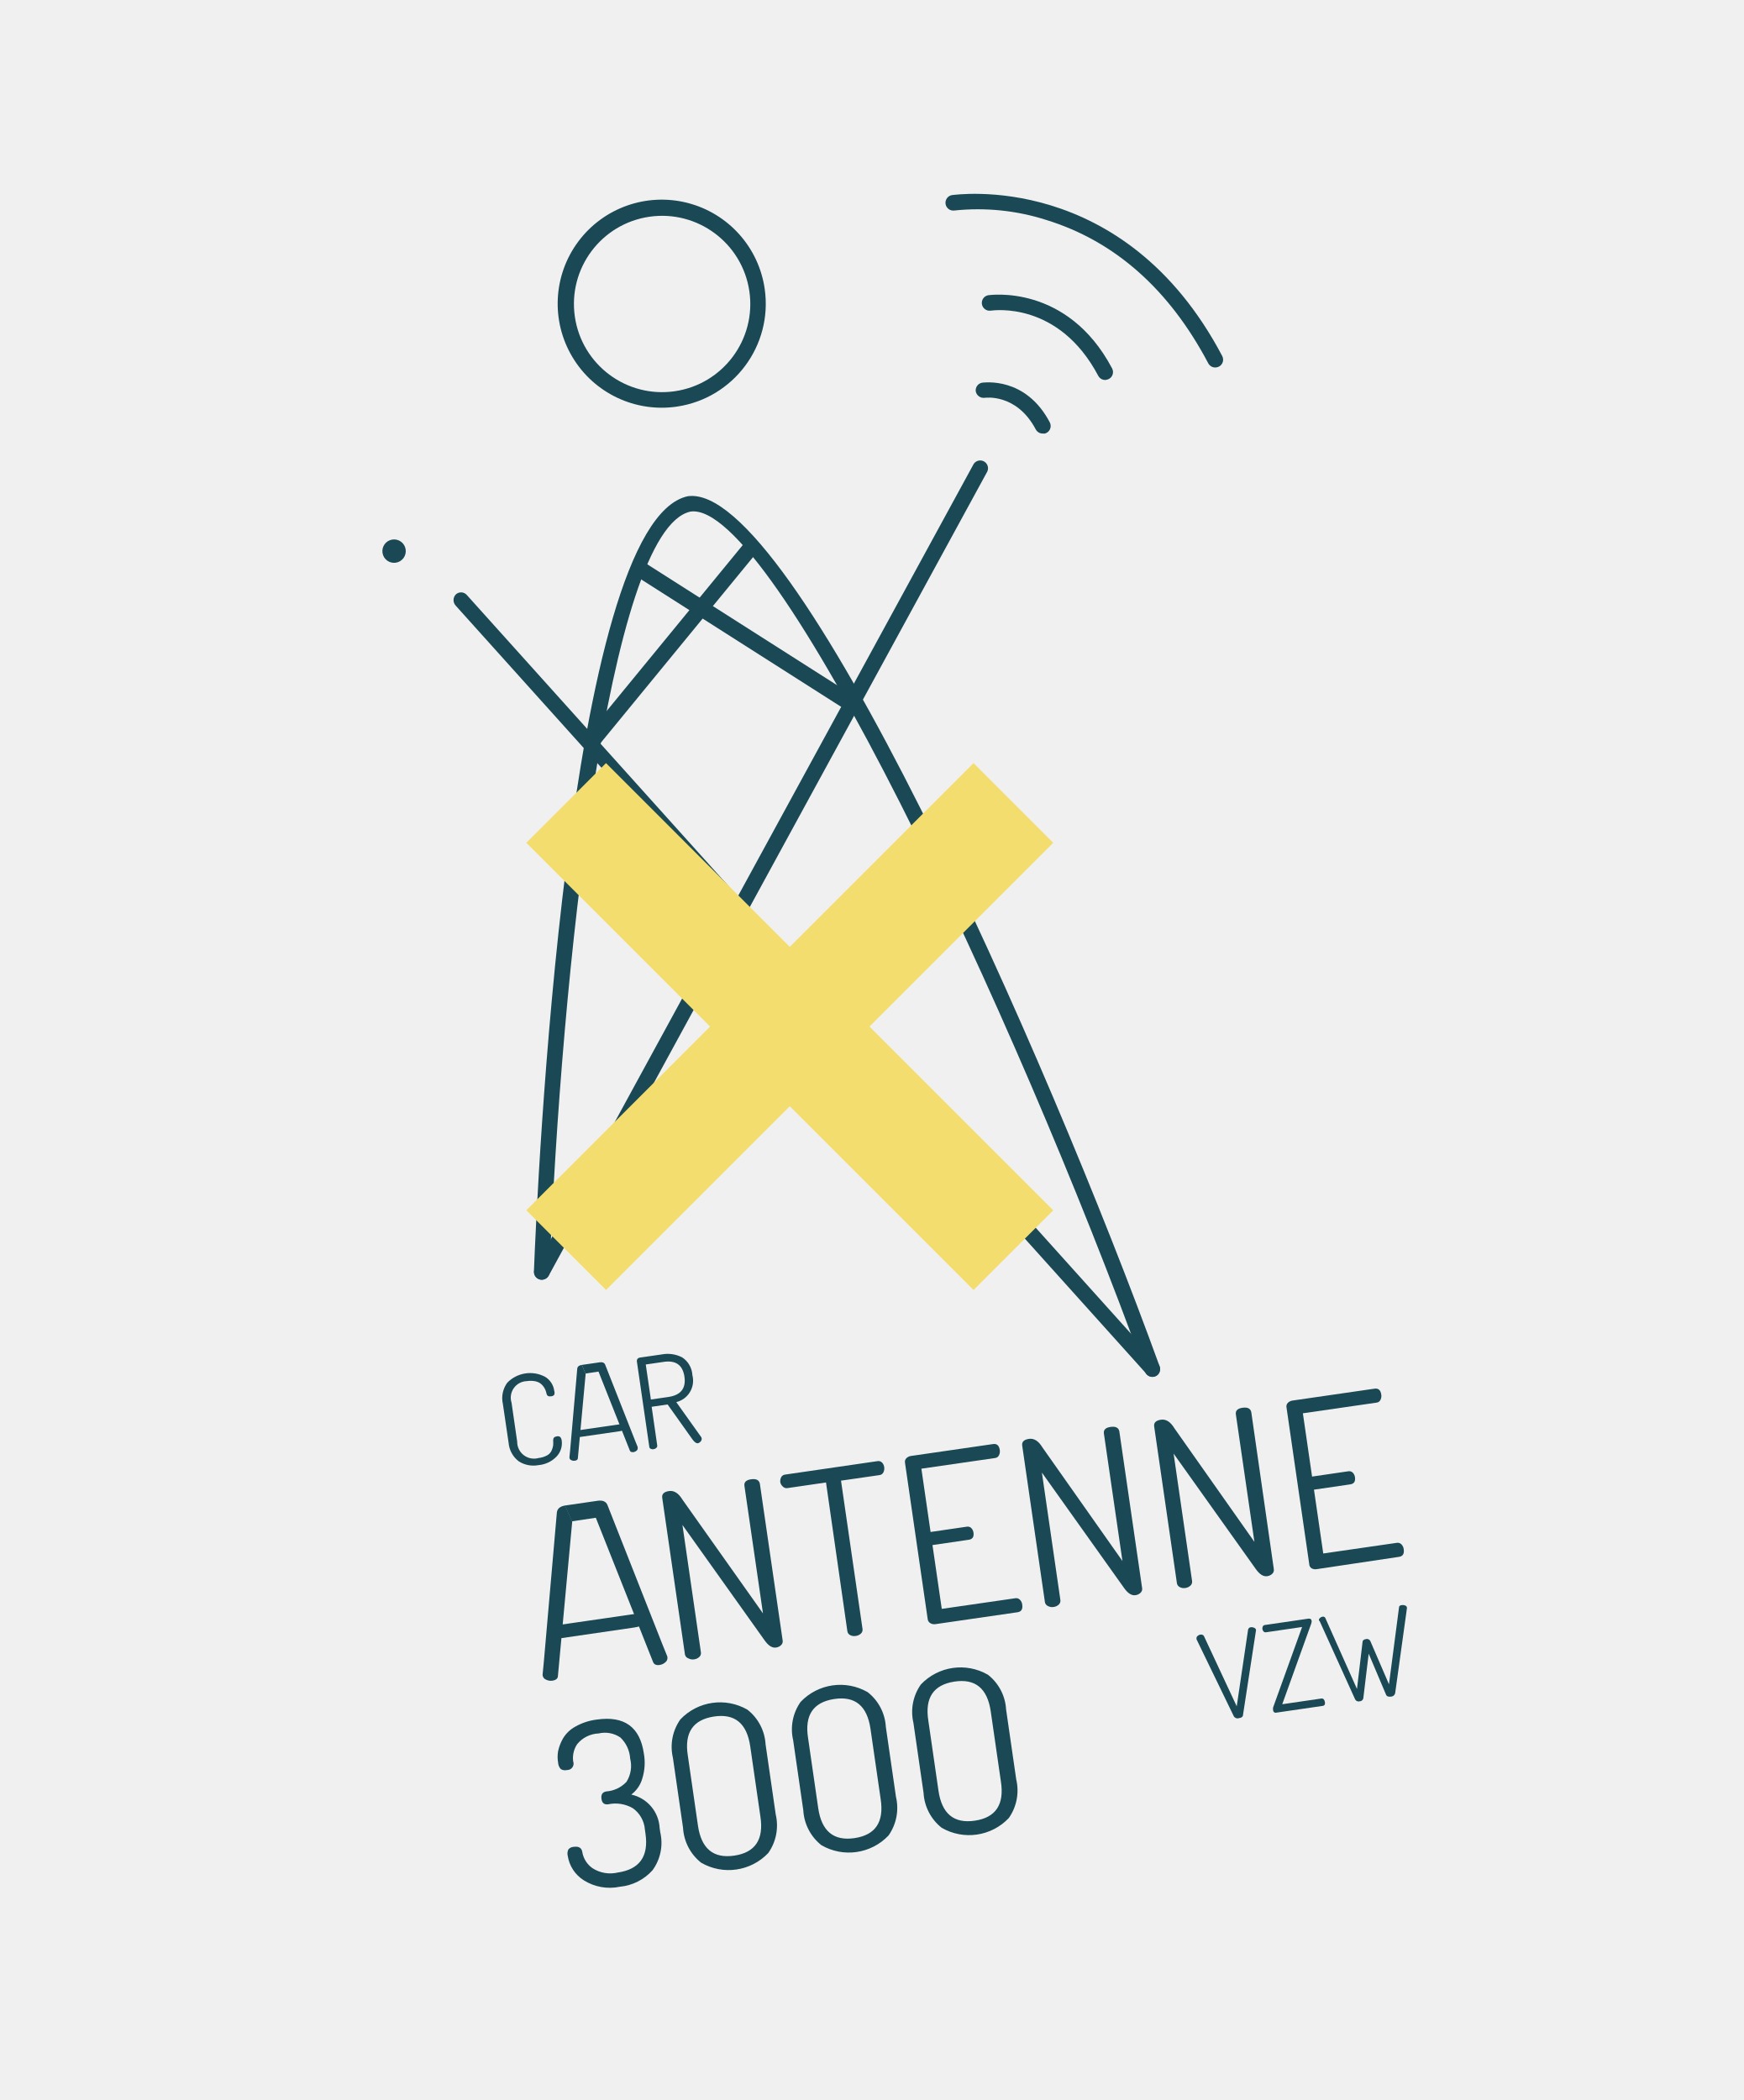
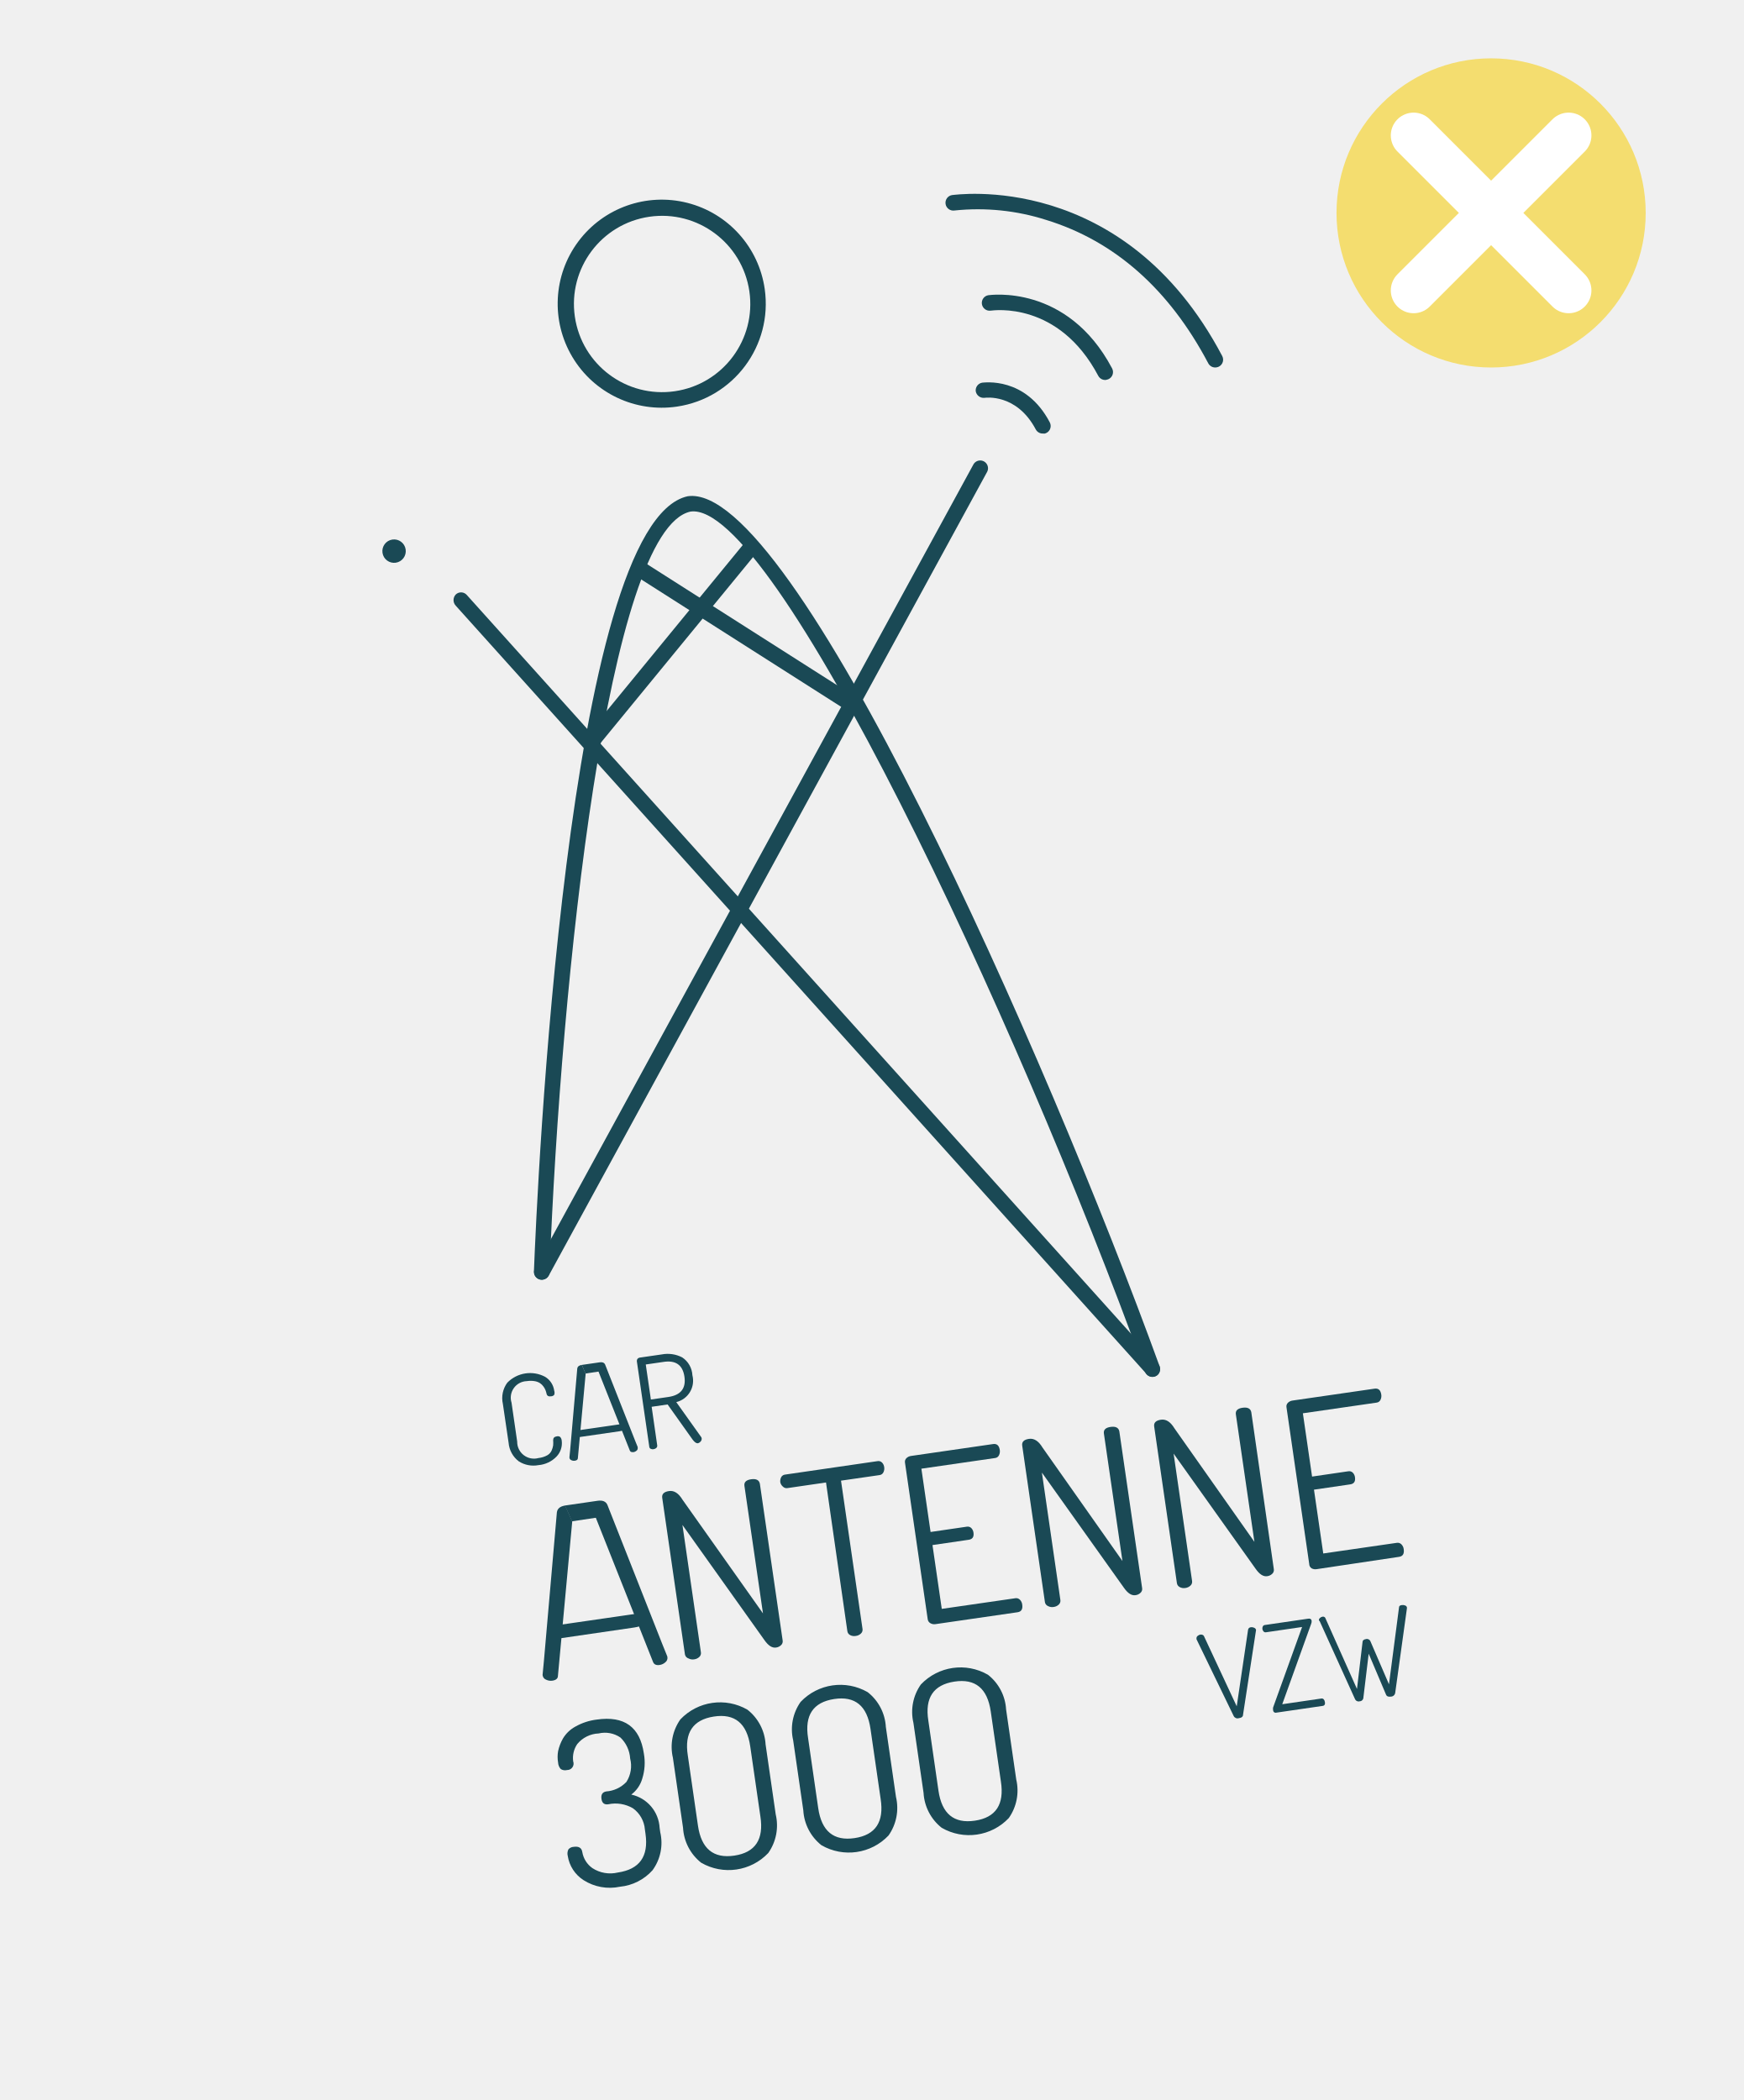
<svg xmlns="http://www.w3.org/2000/svg" id="Layer_1" data-name="Layer 1" viewBox="0 0 201.08 242.23">
  <defs>
-     <style>.cls-1{fill:#1a4955;}.cls-2,.cls-3,.cls-4{fill:none;stroke-miterlimit:10;}.cls-2,.cls-3{stroke:#1a4955;}.cls-2{stroke-width:1.8px;}.cls-3{stroke-width:1.85px;}.cls-4{stroke:#f4dd6f;stroke-width:13px;}</style>
+     <style>.cls-1{fill:#1a4955;}.cls-2,.cls-3,.cls-5{fill:none;stroke-miterlimit:10;}.cls-2,.cls-3{stroke:#1a4955;}.cls-2{stroke-width:1.8px;}.cls-3{stroke-width:1.85px;}.cls-4{fill:#f4dd6f;}.cls-5{stroke:#fff;stroke-linecap:round;stroke-width:5.26px;}</style>
  </defs>
  <circle class="cls-1" cx="45.45" cy="63.57" r="1.35" transform="translate(-8.67 7.2) rotate(-8.27)" />
  <path class="cls-1" d="M133.06,158.81a.9.9,0,0,1-1-.58c-15-41.38-42.9-100.6-52.42-99.22-9.51,2.06-14.95,53.6-16.26,87.74a.9.9,0,0,1-1.8-.07c.34-8.83,3.73-86.4,17.74-89.44,12.11-1.76,41.42,64.51,54.43,100.37a.9.9,0,0,1-.54,1.15Z" />
  <path class="cls-1" d="M140.28,42.38a.9.9,0,0,1-.92-.47c-4.51-8.55-10.8-14.11-18.69-16.54a25.88,25.88,0,0,0-10.58-1.09h0a.9.9,0,0,1-.28-1.78c.23,0,19.79-3,31.16,18.57a.9.9,0,0,1-.67,1.31Z" />
  <path class="cls-1" d="M127.59,43.82a.9.9,0,0,1-.92-.47c-4.57-8.64-12.07-7.55-12.39-7.52h0a.9.9,0,0,1-.28-1.78c.1,0,9.08-1.37,14.27,8.45a.9.9,0,0,1-.67,1.31Z" />
  <path class="cls-1" d="M78.08,46.9A12,12,0,1,1,88.2,33.33,12,12,0,0,1,78.08,46.9ZM74.9,25a10.17,10.17,0,1,0,11.53,8.6A10.18,10.18,0,0,0,74.9,25Z" />
  <path class="cls-1" d="M133.06,158.81a.89.89,0,0,1-.79-.29L52.57,69.87a.94.94,0,0,1,0-1.3.88.88,0,0,1,1.27.06l79.7,88.65a.94.94,0,0,1,0,1.3A.88.88,0,0,1,133.06,158.81Z" />
  <path class="cls-1" d="M58.66,166.42,58,161.94a3,3,0,0,1,.51-2.45,3.68,3.68,0,0,1,4.36-.68,2.21,2.21,0,0,1,1.05,1.6.71.71,0,0,1,0,.48.49.49,0,0,1-.35.17q-.45.07-.53-.29a3,3,0,0,0-.12-.41,1.92,1.92,0,0,0-.24-.43,1.54,1.54,0,0,0-.4-.39,1.64,1.64,0,0,0-.63-.23,2.83,2.83,0,0,0-.89,0A1.91,1.91,0,0,0,59,161.8l.65,4.48a1.94,1.94,0,0,0,2.46,1.9,2.71,2.71,0,0,0,1-.31,1.19,1.19,0,0,0,.52-.57,2.48,2.48,0,0,0,.17-.58,3.86,3.86,0,0,0,0-.6c0-.25.13-.4.42-.44a.48.48,0,0,1,.39.07.75.75,0,0,1,.18.45A2.23,2.23,0,0,1,64.2,168a3.28,3.28,0,0,1-2.1,1,3.13,3.13,0,0,1-2.27-.44A3,3,0,0,1,58.66,166.42Z" />
  <path class="cls-1" d="M74.88,166.83,73.45,157q0-.32.31-.4l2.56-.37a3.64,3.64,0,0,1,2.36.34,2.62,2.62,0,0,1,1.18,2.06A2.54,2.54,0,0,1,78,161.73l2.85,4a.3.3,0,0,1,.08.18.45.45,0,0,1-.12.36.56.56,0,0,1-.35.21q-.26,0-.58-.43L77,162l-1.84.27.64,4.44a.32.32,0,0,1-.1.3.57.57,0,0,1-.32.15.56.56,0,0,1-.35-.05A.33.33,0,0,1,74.88,166.83Zm.19-5.4,2-.29q2.17-.31,1.87-2.35t-2.46-1.69l-2,.29Z" />
  <path class="cls-1" d="M65.48,214.06a1.07,1.07,0,0,1,.08-.74.84.84,0,0,1,.6-.29q.89-.13,1,.6a2.85,2.85,0,0,0,1.16,1.85,3.77,3.77,0,0,0,2.94.51q3.75-.55,3.19-4.46l-.07-.5A3.33,3.33,0,0,0,73,208.58a4,4,0,0,0-2.85-.46q-.68.1-.78-.63t.54-.85a3.56,3.56,0,0,0,2.34-1.1,3.43,3.43,0,0,0,.43-2.7,3.67,3.67,0,0,0-1.12-2.42,3.16,3.16,0,0,0-2.52-.47,3.37,3.37,0,0,0-2.46,1.22,2.85,2.85,0,0,0-.47,2,.74.74,0,0,1-.71,1,.94.94,0,0,1-.72-.11,1.17,1.17,0,0,1-.31-.75,3.82,3.82,0,0,1,0-1.32,5.23,5.23,0,0,1,.56-1.46,3.75,3.75,0,0,1,1.43-1.37,6.62,6.62,0,0,1,2.46-.81q4.77-.69,5.44,3.91a6.06,6.06,0,0,1-.18,2.89A3.51,3.51,0,0,1,72.81,207a4.16,4.16,0,0,1,3.27,3.84l.07.5a5.36,5.36,0,0,1-.89,4.39,5.79,5.79,0,0,1-3.76,1.9,5.64,5.64,0,0,1-4.18-.75A4.06,4.06,0,0,1,65.48,214.06Z" />
  <path class="cls-1" d="M78.78,210.83l-1.17-8.08a5.49,5.49,0,0,1,.86-4.42,6.31,6.31,0,0,1,7.74-1.12,5.48,5.48,0,0,1,2.09,4l1.17,8.08a5.52,5.52,0,0,1-.86,4.45,6.31,6.31,0,0,1-7.74,1.12A5.53,5.53,0,0,1,78.78,210.83Zm1.72-.25q.58,4,4.2,3.46t3-4.52l-1.17-8.08q-.58-4-4.2-3.44t-3,4.49Z" />
  <path class="cls-1" d="M92.65,208.81l-1.17-8.08a5.49,5.49,0,0,1,.86-4.42,6.31,6.31,0,0,1,7.74-1.12,5.48,5.48,0,0,1,2.09,4l1.17,8.08a5.52,5.52,0,0,1-.86,4.45,6.31,6.31,0,0,1-7.74,1.12A5.53,5.53,0,0,1,92.65,208.81Zm1.72-.25q.58,4,4.2,3.46t3-4.52l-1.17-8.08q-.58-4-4.2-3.44t-3,4.49Z" />
  <path class="cls-1" d="M106.52,206.8l-1.17-8.08a5.49,5.49,0,0,1,.86-4.42,6.31,6.31,0,0,1,7.74-1.12,5.48,5.48,0,0,1,2.09,4l1.17,8.08a5.52,5.52,0,0,1-.86,4.45,6.31,6.31,0,0,1-7.74,1.12A5.53,5.53,0,0,1,106.52,206.8Zm1.72-.25q.58,4,4.2,3.46t3-4.52l-1.17-8.08q-.58-4-4.2-3.44t-3,4.49Z" />
  <path class="cls-1" d="M138,189a.33.33,0,0,1,.13-.3.64.64,0,0,1,.34-.16q.3,0,.39.18l3.78,8.1,1.31-8.84a.34.34,0,0,1,.31-.28.69.69,0,0,1,.39.06.34.34,0,0,1,.22.25.09.09,0,0,1,0,0,.09.09,0,0,0,0,0l-1.5,9.77q0,.35-.5.41a.49.49,0,0,1-.58-.25L138,189.08A.24.24,0,0,1,138,189Z" />
  <path class="cls-1" d="M146.84,197.27a.72.72,0,0,1,0-.33l3.34-9.27-4.17.61a.3.3,0,0,1-.27-.09.52.52,0,0,1-.09-.59.3.3,0,0,1,.24-.16l5-.73q.34-.05.39.24a.74.74,0,0,1-.06.37l-3.33,9.26,4.51-.66a.3.3,0,0,1,.27.09.49.49,0,0,1,.13.28.52.52,0,0,1,0,.31.29.29,0,0,1-.24.17l-5.35.78A.29.29,0,0,1,146.84,197.27Z" />
  <path class="cls-1" d="M152.12,186.92a.32.32,0,0,1,.11-.28.53.53,0,0,1,.3-.16.3.3,0,0,1,.36.22l3.62,8.12.64-5.4q0-.3.42-.36a.43.43,0,0,1,.5.28l2.13,4.94,1.16-8.88q0-.22.33-.26a.68.68,0,0,1,.38.05.3.3,0,0,1,.2.22.32.32,0,0,1,0,.11l-1.35,9.74a.51.51,0,0,1-.49.44q-.45.07-.57-.23l-2-4.72-.61,5.06a.44.44,0,0,1-.43.43.45.45,0,0,1-.54-.26l-4.08-9A.35.35,0,0,1,152.12,186.92Z" />
  <path class="cls-1" d="M79,190.84l-2.62-18.06q-.1-.66.78-.79t1.56,1L88,186.1l-2.14-14.71q-.09-.64.78-.76t1,.51l2.63,18.09a.59.59,0,0,1-.19.54,1,1,0,0,1-.58.27q-.66.1-1.32-.84l-9.47-13.3,2.13,14.69a.59.59,0,0,1-.19.54,1.05,1.05,0,0,1-.58.27,1,1,0,0,1-.65-.1A.6.6,0,0,1,79,190.84Z" />
  <path class="cls-1" d="M90,171a1,1,0,0,1,.09-.59.57.57,0,0,1,.46-.32l10.65-1.55a.58.58,0,0,1,.53.16.91.91,0,0,1,.25.52,1,1,0,0,1-.09.61.57.57,0,0,1-.46.32l-4.43.64,2.48,17.1a.59.59,0,0,1-.19.54,1,1,0,0,1-.58.27,1,1,0,0,1-.65-.09.6.6,0,0,1-.33-.47L95.27,171l-4.46.65a.59.59,0,0,1-.51-.17A.91.91,0,0,1,90,171Z" />
  <path class="cls-1" d="M107,186.78l-2.62-18.06a.58.58,0,0,1,.17-.53.94.94,0,0,1,.53-.25l9.45-1.37q.66-.1.78.67a1,1,0,0,1-.09.62.56.56,0,0,1-.45.32l-8.5,1.23,1.06,7.3,4.17-.61a.59.59,0,0,1,.52.15.92.92,0,0,1,.26.55q.1.72-.56.81l-4.17.61,1.07,7.36,8.5-1.23a.59.59,0,0,1,.51.17.93.93,0,0,1,.27.56q.12.8-.55.89l-9.45,1.37a.89.89,0,0,1-.58-.1A.61.61,0,0,1,107,186.78Z" />
  <path class="cls-1" d="M120.52,184.82l-2.62-18.06q-.1-.66.78-.79t1.56,1l9.22,13.09-2.14-14.71q-.09-.64.78-.76t1,.51l2.63,18.09a.59.59,0,0,1-.19.54,1,1,0,0,1-.58.27q-.66.1-1.32-.84l-9.47-13.3,2.13,14.69a.59.59,0,0,1-.19.54,1.05,1.05,0,0,1-.58.27,1,1,0,0,1-.65-.1A.6.6,0,0,1,120.52,184.82Z" />
  <path class="cls-1" d="M135.74,182.61l-2.62-18.06q-.1-.66.78-.79t1.56,1l9.22,13.09-2.14-14.71q-.09-.64.78-.76t1,.51L146.92,181a.59.59,0,0,1-.19.54,1,1,0,0,1-.58.27q-.66.1-1.32-.84l-9.47-13.3,2.13,14.69a.59.59,0,0,1-.19.54,1.05,1.05,0,0,1-.58.27,1,1,0,0,1-.65-.1A.6.6,0,0,1,135.74,182.61Z" />
  <path class="cls-1" d="M151,180.39l-2.62-18.06a.58.58,0,0,1,.17-.53.94.94,0,0,1,.53-.25l9.45-1.37q.66-.1.78.67a1,1,0,0,1-.09.62.56.56,0,0,1-.45.32l-8.5,1.23,1.06,7.3,4.17-.61a.59.59,0,0,1,.52.15.92.92,0,0,1,.26.55q.1.72-.56.81l-4.17.61,1.07,7.36,8.5-1.23a.59.59,0,0,1,.51.17.93.93,0,0,1,.27.56q.12.8-.55.89L151.85,181a.89.89,0,0,1-.58-.1A.61.61,0,0,1,151,180.39Z" />
  <path class="cls-1" d="M66,175.49l-1.65,17.82c0,.31-.24.49-.63.55a1.24,1.24,0,0,1-.73-.11.63.63,0,0,1-.4-.48.46.46,0,0,1,0-.19l.14-1.46,1.5-17.19q.1-.64.95-.77m2.43.28" />
  <path class="cls-1" d="M65.15,173.66l3.78-.55q.85-.12,1.12.46l6.33,16.05.55,1.36a.46.46,0,0,1,.05.18.63.63,0,0,1-.24.58,1.24,1.24,0,0,1-.66.31c-.39.06-.65-.06-.76-.35l-6.6-16.63-2.75.41m.71-1.42" />
  <path class="cls-1" d="M64.22,187.47l8.7-1.26a2,2,0,0,1,1.06.08.67.67,0,0,1,.44.52q.1.72-1.28.92L64.44,189" />
  <path class="cls-1" d="M67.55,158.44l-.9,9.75c0,.17-.13.27-.35.3a.68.68,0,0,1-.4-.06.34.34,0,0,1-.22-.27.25.25,0,0,1,0-.1l.08-.8.82-9.4q.05-.35.52-.42m1.33.15" />
  <path class="cls-1" d="M67.1,157.44l2.07-.3q.46-.07.62.25l3.46,8.78.3.74a.25.25,0,0,1,0,.1.34.34,0,0,1-.13.32.68.68,0,0,1-.36.17c-.21,0-.35,0-.42-.19l-3.61-9.1-1.5.22m.39-.78" />
  <path class="cls-1" d="M66.59,165l4.76-.69a1.07,1.07,0,0,1,.58,0,.37.37,0,0,1,.24.28q.06.39-.7.5l-4.76.69" />
  <path class="cls-1" d="M120.38,50a.9.9,0,0,1-.92-.47c-2.2-4.16-5.8-3.66-5.92-3.64a.93.93,0,0,1-1-.75.9.9,0,0,1,.74-1c.2,0,5-.75,7.8,4.58a.9.9,0,0,1-.67,1.31Z" />
  <path class="cls-1" d="M62.63,147.6a.9.9,0,0,1-.92-1.32l50.54-92.67a.9.9,0,1,1,1.58.86L63.29,147.14A.9.9,0,0,1,62.63,147.6Z" />
  <line class="cls-2" x1="68.34" y1="85.42" x2="86.84" y2="62.86" />
  <line class="cls-3" x1="98.8" y1="81.57" x2="73.39" y2="65.38" />
-   <line class="cls-4" x1="65.3" y1="144.2" x2="116.88" y2="92.62" />
-   <line class="cls-4" x1="116.88" y1="144.2" x2="65.3" y2="92.62" />
+   <circle class="cls-4" cx="171.98" cy="24.56" r="17.83" />
+   <line class="cls-5" x1="163.04" y1="15.62" x2="180.92" y2="33.5" />
+   <line class="cls-5" x1="180.92" y1="15.62" x2="163.04" y2="33.5" />
</svg>
